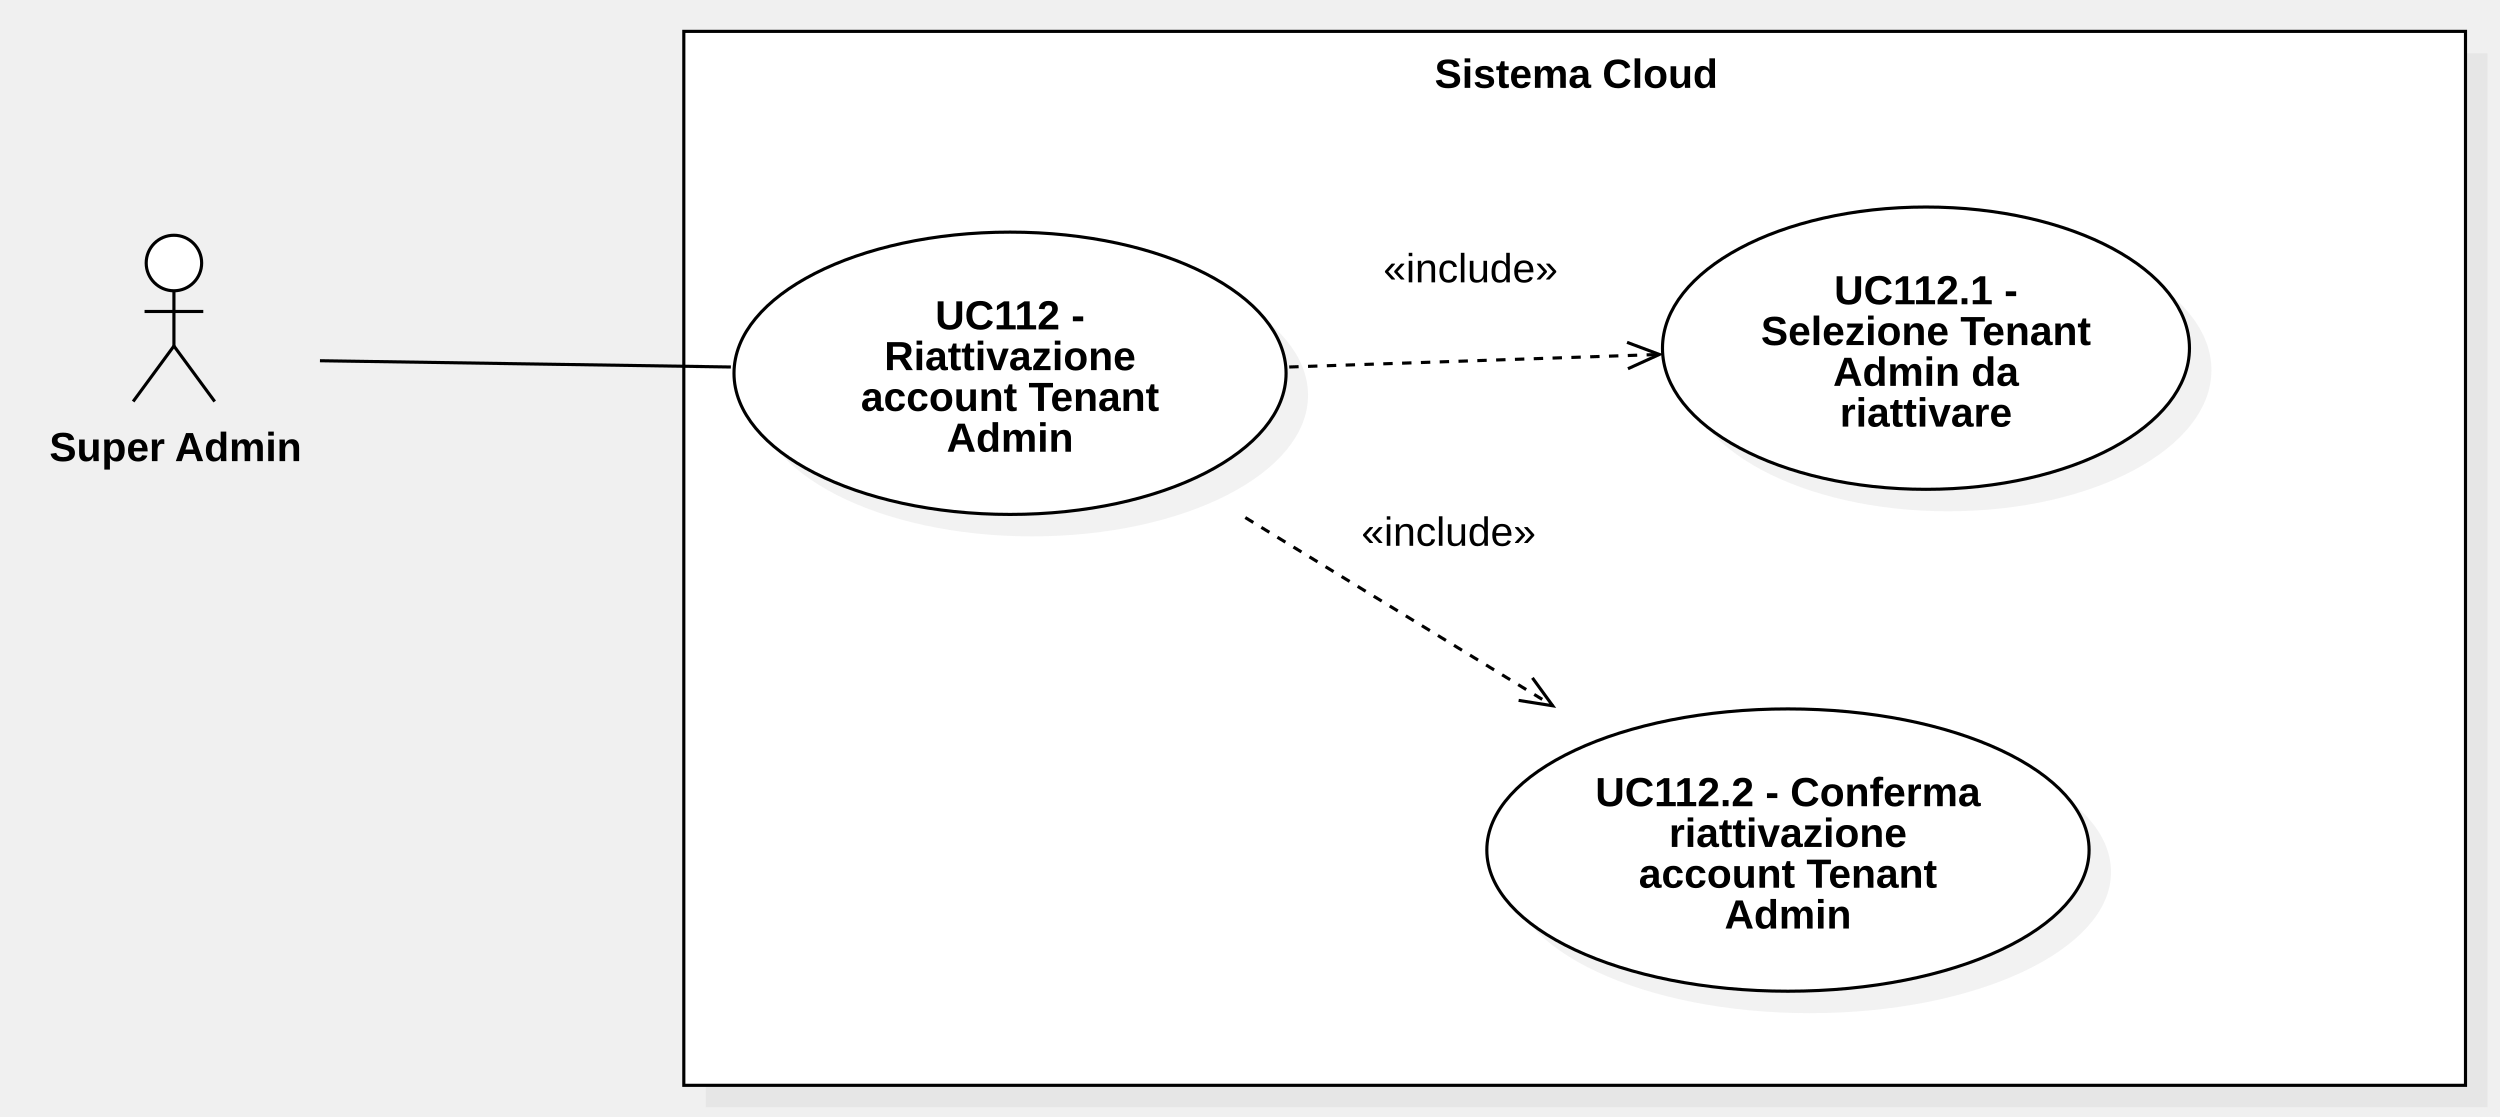
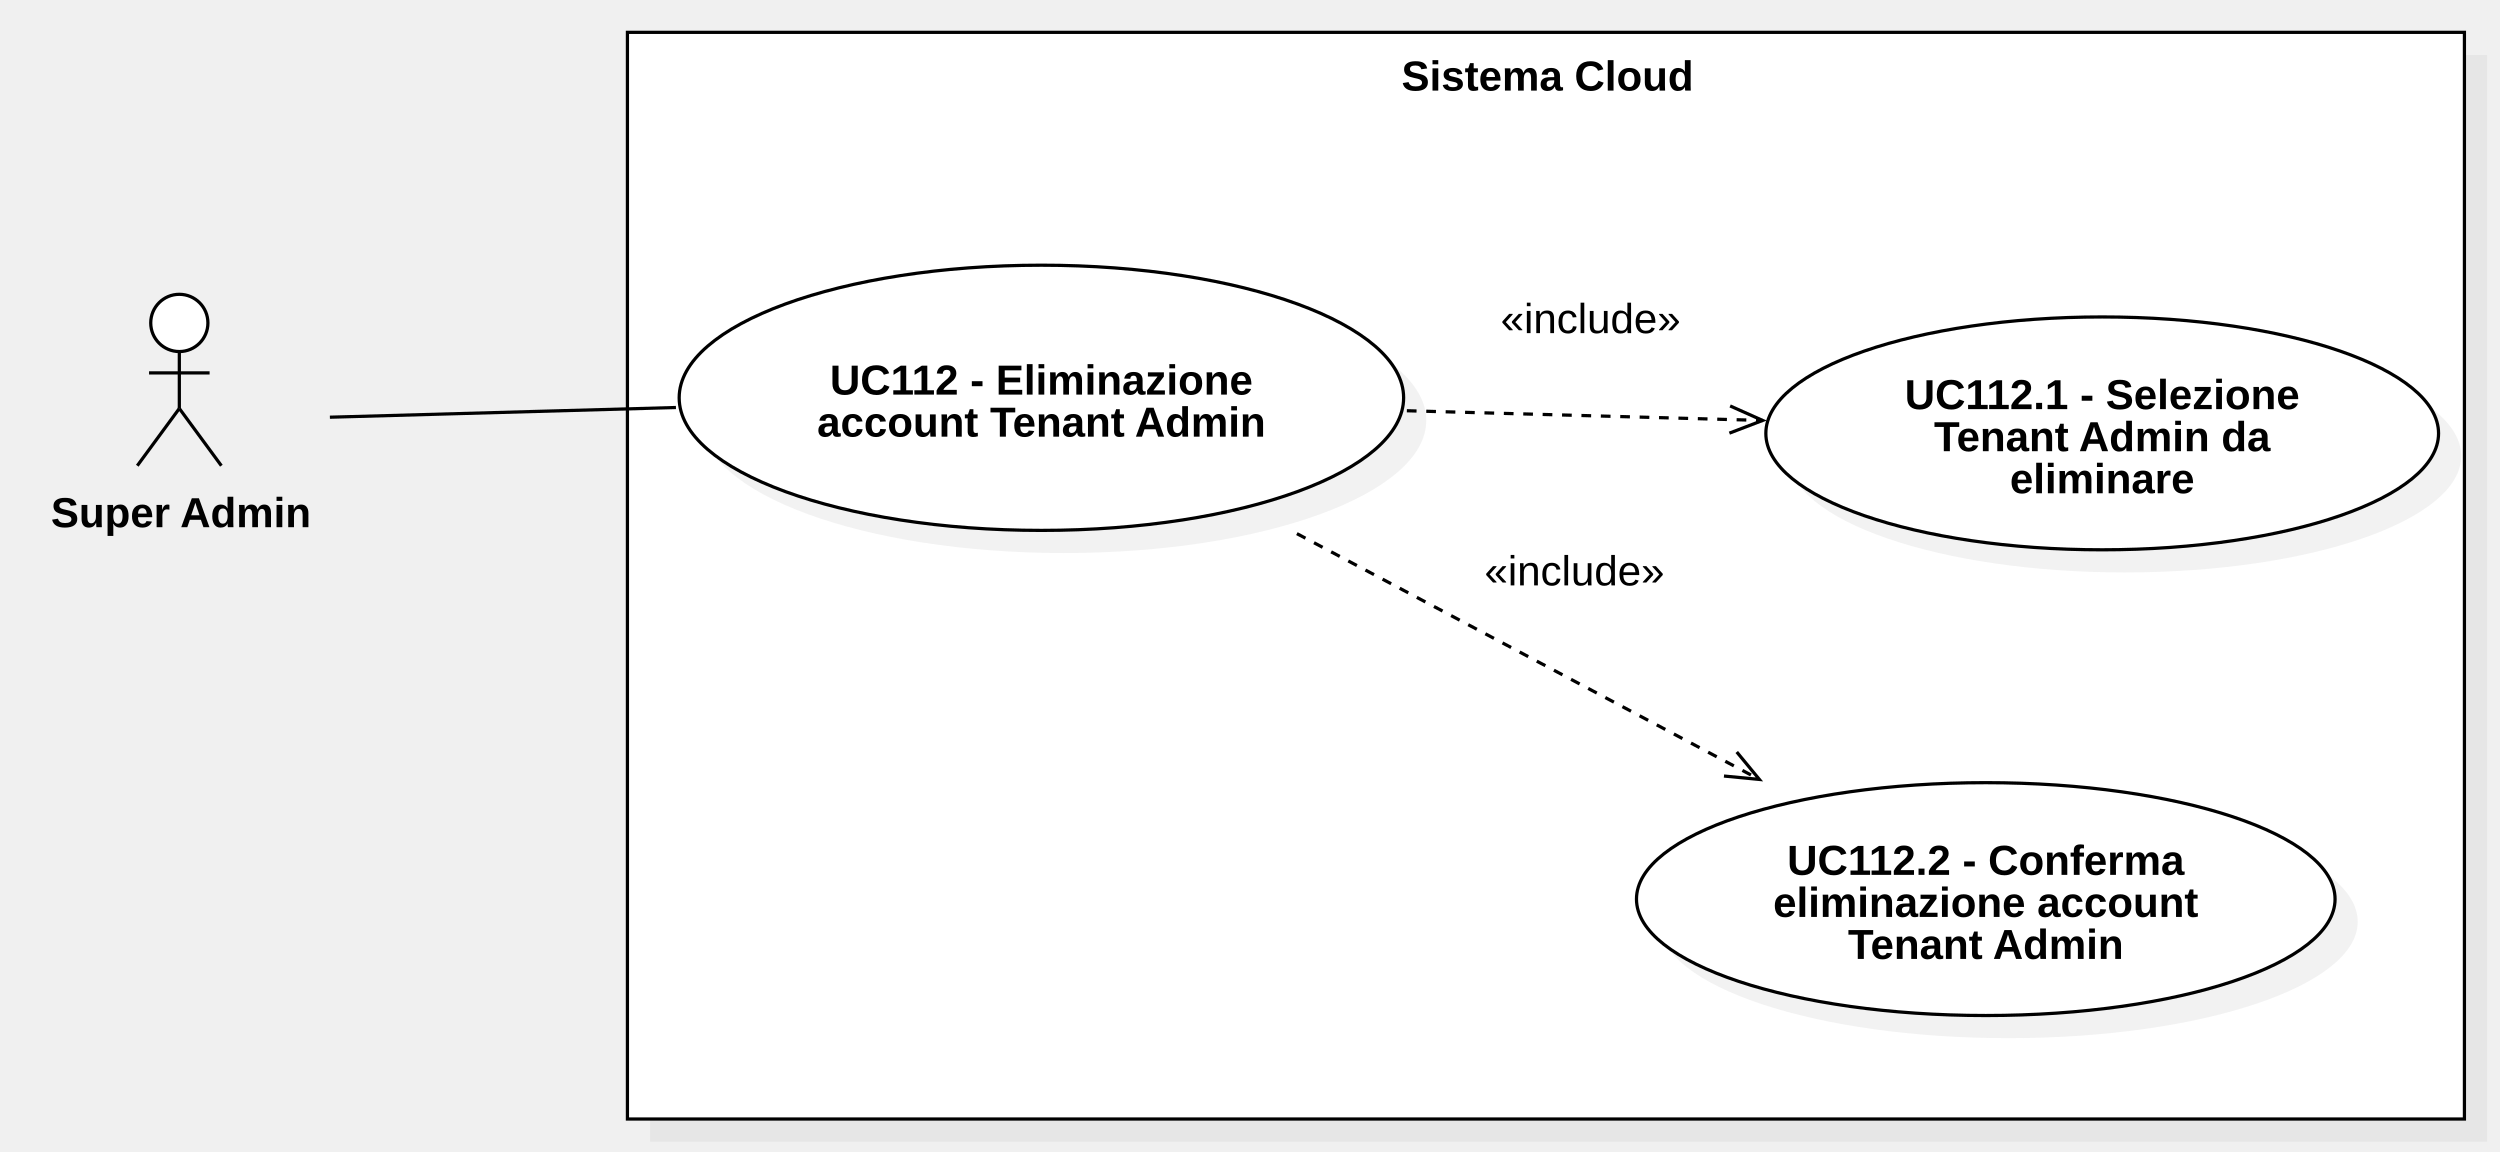
- <svg xmlns="http://www.w3.org/2000/svg" version="1.1" width="797" height="356">
+ <svg xmlns="http://www.w3.org/2000/svg" version="1.1" width="773" height="356">
  <defs />
  <g>
    <g>
-       <rect fill="#C0C0C0" stroke="none" x="476" y="446" width="568" height="336" transform="matrix(1 0 0 1 -251 -429)" fill-opacity="0.2" />
+       <rect fill="#C0C0C0" stroke="none" x="464" y="446" width="568" height="336" transform="matrix(1 0 0 1 -263 -429)" fill-opacity="0.2" />
    </g>
    <g>
-       <rect fill="#ffffff" stroke="none" x="469" y="439" width="568" height="336" transform="matrix(1 0 0 1 -251 -429)" />
+       <rect fill="#ffffff" stroke="none" x="457" y="439" width="568" height="336" transform="matrix(1 0 0 1 -263 -429)" />
    </g>
    <g>
-       <path fill="none" stroke="#000000" paint-order="fill stroke markers" d=" M 218 10 L 786 10 L 786 346 L 218 346 L 218 10 Z Z" stroke-miterlimit="10" stroke-dasharray="" />
+       <path fill="none" stroke="#000000" paint-order="fill stroke markers" d=" M 194 10 L 762 10 L 762 346 L 194 346 L 194 10 Z Z" stroke-miterlimit="10" stroke-dasharray="" />
    </g>
    <g>
      <g>
        <path fill="none" stroke="none" />
-         <text fill="#000000" stroke="none" font-family="Arial" font-size="13px" font-style="normal" font-weight="bold" text-decoration="undefined" x="753.5" y="452.5" text-anchor="middle" dominant-baseline="central" transform="matrix(1 0 0 1 -251 -429)">Sistema Cloud</text>
+         <text fill="#000000" stroke="none" font-family="Arial" font-size="13px" font-style="normal" font-weight="bold" text-decoration="undefined" x="741.5" y="452.5" text-anchor="middle" dominant-baseline="central" transform="matrix(1 0 0 1 -263 -429)">Sistema Cloud</text>
      </g>
    </g>
    <g>
-       <path fill="#ffffff" stroke="none" paint-order="stroke fill markers" d=" M 46.607 83.85 C 46.607 78.962 50.565 75 55.447 75 C 60.329 75 64.287 78.962 64.287 83.85 C 64.287 88.738 60.329 92.7 55.447 92.7 C 50.565 92.7 46.607 88.738 46.607 83.85 Z" />
+       <path fill="#ffffff" stroke="none" paint-order="stroke fill markers" d=" M 46.607 99.85 C 46.607 94.962 50.565 91 55.447 91 C 60.329 91 64.287 94.962 64.287 99.85 C 64.287 104.738 60.329 108.7 55.447 108.7 C 50.565 108.7 46.607 104.738 46.607 99.85 Z" />
    </g>
    <g>
-       <path fill="none" stroke="#000000" paint-order="fill stroke markers" d=" M 46.607 83.85 C 46.607 78.962 50.565 75 55.447 75 C 60.329 75 64.287 78.962 64.287 83.85 C 64.287 88.738 60.329 92.7 55.447 92.7 C 50.565 92.7 46.607 88.738 46.607 83.85 Z" stroke-miterlimit="10" stroke-dasharray="" />
+       <path fill="none" stroke="#000000" paint-order="fill stroke markers" d=" M 46.607 99.85 C 46.607 94.962 50.565 91 55.447 91 C 60.329 91 64.287 94.962 64.287 99.85 C 64.287 104.738 60.329 108.7 55.447 108.7 C 50.565 108.7 46.607 104.738 46.607 99.85 Z" stroke-miterlimit="10" stroke-dasharray="" />
    </g>
    <g>
-       <path fill="none" stroke="#000000" paint-order="fill stroke markers" d=" M 55.447 92.7 L 55.447 110.3" stroke-miterlimit="10" stroke-dasharray="" />
+       <path fill="none" stroke="#000000" paint-order="fill stroke markers" d=" M 55.447 108.7 L 55.447 126.3" stroke-miterlimit="10" stroke-dasharray="" />
    </g>
    <g>
-       <path fill="none" stroke="#000000" paint-order="fill stroke markers" d=" M 46.087 99.3 L 64.807 99.3" stroke-miterlimit="10" stroke-dasharray="" />
+       <path fill="none" stroke="#000000" paint-order="fill stroke markers" d=" M 46.087 115.3 L 64.807 115.3" stroke-miterlimit="10" stroke-dasharray="" />
    </g>
    <g>
-       <path fill="none" stroke="#000000" paint-order="fill stroke markers" d=" M 55.447 110.3 L 42.447 128" stroke-miterlimit="10" stroke-dasharray="" />
+       <path fill="none" stroke="#000000" paint-order="fill stroke markers" d=" M 55.447 126.3 L 42.447 144" stroke-miterlimit="10" stroke-dasharray="" />
    </g>
    <g>
-       <path fill="none" stroke="#000000" paint-order="fill stroke markers" d=" M 55.447 110.3 L 68.447 128" stroke-miterlimit="10" stroke-dasharray="" />
+       <path fill="none" stroke="#000000" paint-order="fill stroke markers" d=" M 55.447 126.3 L 68.447 144" stroke-miterlimit="10" stroke-dasharray="" />
    </g>
    <g>
      <g>
        <path fill="none" stroke="none" />
-         <text fill="#000000" stroke="none" font-family="Arial" font-size="13px" font-style="normal" font-weight="bold" text-decoration="undefined" x="306.947" y="571.5" text-anchor="middle" dominant-baseline="central" transform="matrix(1 0 0 1 -251 -429)">Super Admin</text>
+         <text fill="#000000" stroke="none" font-family="Arial" font-size="13px" font-style="normal" font-weight="bold" text-decoration="undefined" x="318.947" y="587.5" text-anchor="middle" dominant-baseline="central" transform="matrix(1 0 0 1 -263 -429)">Super Admin</text>
      </g>
    </g>
    <g>
-       <path fill="#C0C0C0" stroke="none" paint-order="stroke fill markers" d=" M 241 126 C 241 101.147 280.399 81 329 81 C 377.601 81 417 101.147 417 126 C 417 150.853 377.601 171 329 171 C 280.399 171 241 150.853 241 126 Z" fill-opacity="0.2" />
+       <path fill="#C0C0C0" stroke="none" paint-order="stroke fill markers" d=" M 217 130 C 217 107.356 267.144 89 329 89 C 390.856 89 441 107.356 441 130 C 441 152.644 390.856 171 329 171 C 267.144 171 217 152.644 217 130 Z" fill-opacity="0.2" />
    </g>
    <g>
-       <path fill="#ffffff" stroke="none" paint-order="stroke fill markers" d=" M 234 119 C 234 94.147 273.399 74 322 74 C 370.601 74 410 94.147 410 119 C 410 143.853 370.601 164 322 164 C 273.399 164 234 143.853 234 119 Z" />
+       <path fill="#ffffff" stroke="none" paint-order="stroke fill markers" d=" M 210 123 C 210 100.356 260.144 82 322 82 C 383.856 82 434 100.356 434 123 C 434 145.644 383.856 164 322 164 C 260.144 164 210 145.644 210 123 Z" />
    </g>
    <g>
-       <path fill="none" stroke="#000000" paint-order="fill stroke markers" d=" M 234 119 C 234 94.147 273.399 74 322 74 C 370.601 74 410 94.147 410 119 C 410 143.853 370.601 164 322 164 C 273.399 164 234 143.853 234 119 Z" stroke-miterlimit="10" stroke-dasharray="" />
+       <path fill="none" stroke="#000000" paint-order="fill stroke markers" d=" M 210 123 C 210 100.356 260.144 82 322 82 C 383.856 82 434 100.356 434 123 C 434 145.644 383.856 164 322 164 C 260.144 164 210 145.644 210 123 Z" stroke-miterlimit="10" stroke-dasharray="" />
    </g>
    <g>
      <g>
        <path fill="none" stroke="none" />
-         <text fill="#000000" stroke="none" font-family="Arial" font-size="13px" font-style="normal" font-weight="bold" text-decoration="undefined" x="573" y="529.5" text-anchor="middle" dominant-baseline="central" transform="matrix(1 0 0 1 -251 -429)">UC112 -</text>
-         <text fill="#000000" stroke="none" font-family="Arial" font-size="13px" font-style="normal" font-weight="bold" text-decoration="undefined" x="573" y="542.5" text-anchor="middle" dominant-baseline="central" transform="matrix(1 0 0 1 -251 -429)">Riattivazione</text>
-         <text fill="#000000" stroke="none" font-family="Arial" font-size="13px" font-style="normal" font-weight="bold" text-decoration="undefined" x="573" y="555.5" text-anchor="middle" dominant-baseline="central" transform="matrix(1 0 0 1 -251 -429)">account Tenant</text>
-         <text fill="#000000" stroke="none" font-family="Arial" font-size="13px" font-style="normal" font-weight="bold" text-decoration="undefined" x="573" y="568.5" text-anchor="middle" dominant-baseline="central" transform="matrix(1 0 0 1 -251 -429)">Admin</text>
+         <text fill="#000000" stroke="none" font-family="Arial" font-size="13px" font-style="normal" font-weight="bold" text-decoration="undefined" x="585" y="546.5" text-anchor="middle" dominant-baseline="central" transform="matrix(1 0 0 1 -263 -429)">UC112 - Eliminazione</text>
+         <text fill="#000000" stroke="none" font-family="Arial" font-size="13px" font-style="normal" font-weight="bold" text-decoration="undefined" x="585" y="559.5" text-anchor="middle" dominant-baseline="central" transform="matrix(1 0 0 1 -263 -429)">account Tenant Admin</text>
      </g>
    </g>
    <g>
-       <path fill="none" stroke="#000000" paint-order="fill stroke markers" d=" M 102 115 L 233 117" stroke-miterlimit="10" stroke-dasharray="" />
+       <path fill="none" stroke="#000000" paint-order="fill stroke markers" d=" M 102 129 L 209 126" stroke-miterlimit="10" stroke-dasharray="" />
    </g>
    <g>
-       <path fill="#C0C0C0" stroke="none" paint-order="stroke fill markers" d=" M 537 118 C 537 93.147 574.608 73 621 73 C 667.392 73 705 93.147 705 118 C 705 142.853 667.392 163 621 163 C 574.608 163 537 142.853 537 118 Z" fill-opacity="0.2" />
+       <path fill="#C0C0C0" stroke="none" paint-order="stroke fill markers" d=" M 553 141 C 553 121.118 599.562 105 657 105 C 714.438 105 761 121.118 761 141 C 761 160.882 714.438 177 657 177 C 599.562 177 553 160.882 553 141 Z" fill-opacity="0.2" />
    </g>
    <g>
-       <path fill="#ffffff" stroke="none" paint-order="stroke fill markers" d=" M 530 111 C 530 86.147 567.608 66 614 66 C 660.392 66 698 86.147 698 111 C 698 135.853 660.392 156 614 156 C 567.608 156 530 135.853 530 111 Z" />
+       <path fill="#ffffff" stroke="none" paint-order="stroke fill markers" d=" M 546 134 C 546 114.118 592.562 98 650 98 C 707.438 98 754 114.118 754 134 C 754 153.882 707.438 170 650 170 C 592.562 170 546 153.882 546 134 Z" />
    </g>
    <g>
-       <path fill="none" stroke="#000000" paint-order="fill stroke markers" d=" M 530 111 C 530 86.147 567.608 66 614 66 C 660.392 66 698 86.147 698 111 C 698 135.853 660.392 156 614 156 C 567.608 156 530 135.853 530 111 Z" stroke-miterlimit="10" stroke-dasharray="" />
+       <path fill="none" stroke="#000000" paint-order="fill stroke markers" d=" M 546 134 C 546 114.118 592.562 98 650 98 C 707.438 98 754 114.118 754 134 C 754 153.882 707.438 170 650 170 C 592.562 170 546 153.882 546 134 Z" stroke-miterlimit="10" stroke-dasharray="" />
    </g>
    <g>
      <g>
        <path fill="none" stroke="none" />
-         <text fill="#000000" stroke="none" font-family="Arial" font-size="13px" font-style="normal" font-weight="bold" text-decoration="undefined" x="865" y="521.5" text-anchor="middle" dominant-baseline="central" transform="matrix(1 0 0 1 -251 -429)">UC112.1 -</text>
-         <text fill="#000000" stroke="none" font-family="Arial" font-size="13px" font-style="normal" font-weight="bold" text-decoration="undefined" x="865" y="534.5" text-anchor="middle" dominant-baseline="central" transform="matrix(1 0 0 1 -251 -429)">Selezione Tenant</text>
-         <text fill="#000000" stroke="none" font-family="Arial" font-size="13px" font-style="normal" font-weight="bold" text-decoration="undefined" x="865" y="547.5" text-anchor="middle" dominant-baseline="central" transform="matrix(1 0 0 1 -251 -429)">Admin da</text>
-         <text fill="#000000" stroke="none" font-family="Arial" font-size="13px" font-style="normal" font-weight="bold" text-decoration="undefined" x="865" y="560.5" text-anchor="middle" dominant-baseline="central" transform="matrix(1 0 0 1 -251 -429)">riattivare</text>
+         <text fill="#000000" stroke="none" font-family="Arial" font-size="13px" font-style="normal" font-weight="bold" text-decoration="undefined" x="913" y="551" text-anchor="middle" dominant-baseline="central" transform="matrix(1 0 0 1 -263 -429)">UC112.1 - Selezione</text>
+         <text fill="#000000" stroke="none" font-family="Arial" font-size="13px" font-style="normal" font-weight="bold" text-decoration="undefined" x="913" y="564" text-anchor="middle" dominant-baseline="central" transform="matrix(1 0 0 1 -263 -429)">Tenant Admin da</text>
+         <text fill="#000000" stroke="none" font-family="Arial" font-size="13px" font-style="normal" font-weight="bold" text-decoration="undefined" x="913" y="577" text-anchor="middle" dominant-baseline="central" transform="matrix(1 0 0 1 -263 -429)">eliminare</text>
      </g>
    </g>
    <g>
-       <path fill="none" stroke="#000000" paint-order="fill stroke markers" d=" M 411 117 L 529 113" stroke-miterlimit="10" stroke-dasharray="3" />
+       <path fill="none" stroke="#000000" paint-order="fill stroke markers" d=" M 435 127 L 545 130" stroke-miterlimit="10" stroke-dasharray="3" />
    </g>
    <g>
-       <path fill="none" stroke="#000000" paint-order="fill stroke markers" d=" M 518.986 117.551 L 529 113 L 518.701 109.137" stroke-miterlimit="10" stroke-dasharray="" />
+       <path fill="none" stroke="#000000" paint-order="fill stroke markers" d=" M 534.726 133.931 L 545 130 L 534.956 125.515" stroke-miterlimit="10" stroke-dasharray="" />
    </g>
    <g>
-       <rect fill="#ffffff" stroke="none" x="692" y="508" width="55.656" height="13" transform="matrix(1 0 0 1 -251 -429)" />
+       <rect fill="#ffffff" stroke="none" x="727" y="521" width="55.656" height="13" transform="matrix(1 0 0 1 -263 -429)" />
    </g>
    <g>
      <g>
        <path fill="none" stroke="none" />
-         <text fill="#000000" stroke="none" font-family="Arial" font-size="13px" font-style="normal" font-weight="normal" text-decoration="undefined" x="719.828" y="514.5" text-anchor="middle" dominant-baseline="central" transform="matrix(1 0 0 1 -251 -429)">«include»</text>
+         <text fill="#000000" stroke="none" font-family="Arial" font-size="13px" font-style="normal" font-weight="normal" text-decoration="undefined" x="754.828" y="527.5" text-anchor="middle" dominant-baseline="central" transform="matrix(1 0 0 1 -263 -429)">«include»</text>
      </g>
    </g>
    <g>
-       <path fill="#C0C0C0" stroke="none" paint-order="stroke fill markers" d=" M 481 278 C 481 253.147 523.981 233 577 233 C 630.019 233 673 253.147 673 278 C 673 302.853 630.019 323 577 323 C 523.981 323 481 302.853 481 278 Z" fill-opacity="0.2" />
+       <path fill="#C0C0C0" stroke="none" paint-order="stroke fill markers" d=" M 513 285 C 513 265.118 561.353 249 621 249 C 680.647 249 729 265.118 729 285 C 729 304.882 680.647 321 621 321 C 561.353 321 513 304.882 513 285 Z" fill-opacity="0.2" />
    </g>
    <g>
-       <path fill="#ffffff" stroke="none" paint-order="stroke fill markers" d=" M 474 271 C 474 246.147 516.981 226 570 226 C 623.019 226 666 246.147 666 271 C 666 295.853 623.019 316 570 316 C 516.981 316 474 295.853 474 271 Z" />
+       <path fill="#ffffff" stroke="none" paint-order="stroke fill markers" d=" M 506 278 C 506 258.118 554.353 242 614 242 C 673.647 242 722 258.118 722 278 C 722 297.882 673.647 314 614 314 C 554.353 314 506 297.882 506 278 Z" />
    </g>
    <g>
-       <path fill="none" stroke="#000000" paint-order="fill stroke markers" d=" M 474 271 C 474 246.147 516.981 226 570 226 C 623.019 226 666 246.147 666 271 C 666 295.853 623.019 316 570 316 C 516.981 316 474 295.853 474 271 Z" stroke-miterlimit="10" stroke-dasharray="" />
+       <path fill="none" stroke="#000000" paint-order="fill stroke markers" d=" M 506 278 C 506 258.118 554.353 242 614 242 C 673.647 242 722 258.118 722 278 C 722 297.882 673.647 314 614 314 C 554.353 314 506 297.882 506 278 Z" stroke-miterlimit="10" stroke-dasharray="" />
    </g>
    <g>
      <g>
        <path fill="none" stroke="none" />
-         <text fill="#000000" stroke="none" font-family="Arial" font-size="13px" font-style="normal" font-weight="bold" text-decoration="undefined" x="821" y="681.5" text-anchor="middle" dominant-baseline="central" transform="matrix(1 0 0 1 -251 -429)">UC112.2 - Conferma</text>
-         <text fill="#000000" stroke="none" font-family="Arial" font-size="13px" font-style="normal" font-weight="bold" text-decoration="undefined" x="821" y="694.5" text-anchor="middle" dominant-baseline="central" transform="matrix(1 0 0 1 -251 -429)">riattivazione</text>
-         <text fill="#000000" stroke="none" font-family="Arial" font-size="13px" font-style="normal" font-weight="bold" text-decoration="undefined" x="821" y="707.5" text-anchor="middle" dominant-baseline="central" transform="matrix(1 0 0 1 -251 -429)">account Tenant</text>
-         <text fill="#000000" stroke="none" font-family="Arial" font-size="13px" font-style="normal" font-weight="bold" text-decoration="undefined" x="821" y="720.5" text-anchor="middle" dominant-baseline="central" transform="matrix(1 0 0 1 -251 -429)">Admin</text>
+         <text fill="#000000" stroke="none" font-family="Arial" font-size="13px" font-style="normal" font-weight="bold" text-decoration="undefined" x="877" y="695" text-anchor="middle" dominant-baseline="central" transform="matrix(1 0 0 1 -263 -429)">UC112.2 - Conferma</text>
+         <text fill="#000000" stroke="none" font-family="Arial" font-size="13px" font-style="normal" font-weight="bold" text-decoration="undefined" x="877" y="708" text-anchor="middle" dominant-baseline="central" transform="matrix(1 0 0 1 -263 -429)">eliminazione account</text>
+         <text fill="#000000" stroke="none" font-family="Arial" font-size="13px" font-style="normal" font-weight="bold" text-decoration="undefined" x="877" y="721" text-anchor="middle" dominant-baseline="central" transform="matrix(1 0 0 1 -263 -429)">Tenant Admin</text>
      </g>
    </g>
    <g>
-       <path fill="none" stroke="#000000" paint-order="fill stroke markers" d=" M 397 165 L 495 225" stroke-miterlimit="10" stroke-dasharray="3" />
+       <path fill="none" stroke="#000000" paint-order="fill stroke markers" d=" M 401 165 L 544 241" stroke-miterlimit="10" stroke-dasharray="3" />
    </g>
    <g>
-       <path fill="none" stroke="#000000" paint-order="fill stroke markers" d=" M 484.135 223.284 L 495 225 L 488.531 216.103" stroke-miterlimit="10" stroke-dasharray="" />
+       <path fill="none" stroke="#000000" paint-order="fill stroke markers" d=" M 533.05 239.948 L 544 241 L 537.002 232.513" stroke-miterlimit="10" stroke-dasharray="" />
    </g>
    <g>
-       <rect fill="#ffffff" stroke="none" x="685" y="592" width="55.656" height="13" transform="matrix(1 0 0 1 -251 -429)" />
+       <rect fill="#ffffff" stroke="none" x="722" y="599" width="55.656" height="13" transform="matrix(1 0 0 1 -263 -429)" />
    </g>
    <g>
      <g>
        <path fill="none" stroke="none" />
-         <text fill="#000000" stroke="none" font-family="Arial" font-size="13px" font-style="normal" font-weight="normal" text-decoration="undefined" x="712.828" y="598.5" text-anchor="middle" dominant-baseline="central" transform="matrix(1 0 0 1 -251 -429)">«include»</text>
+         <text fill="#000000" stroke="none" font-family="Arial" font-size="13px" font-style="normal" font-weight="normal" text-decoration="undefined" x="749.828" y="605.5" text-anchor="middle" dominant-baseline="central" transform="matrix(1 0 0 1 -263 -429)">«include»</text>
      </g>
    </g>
  </g>
</svg>
